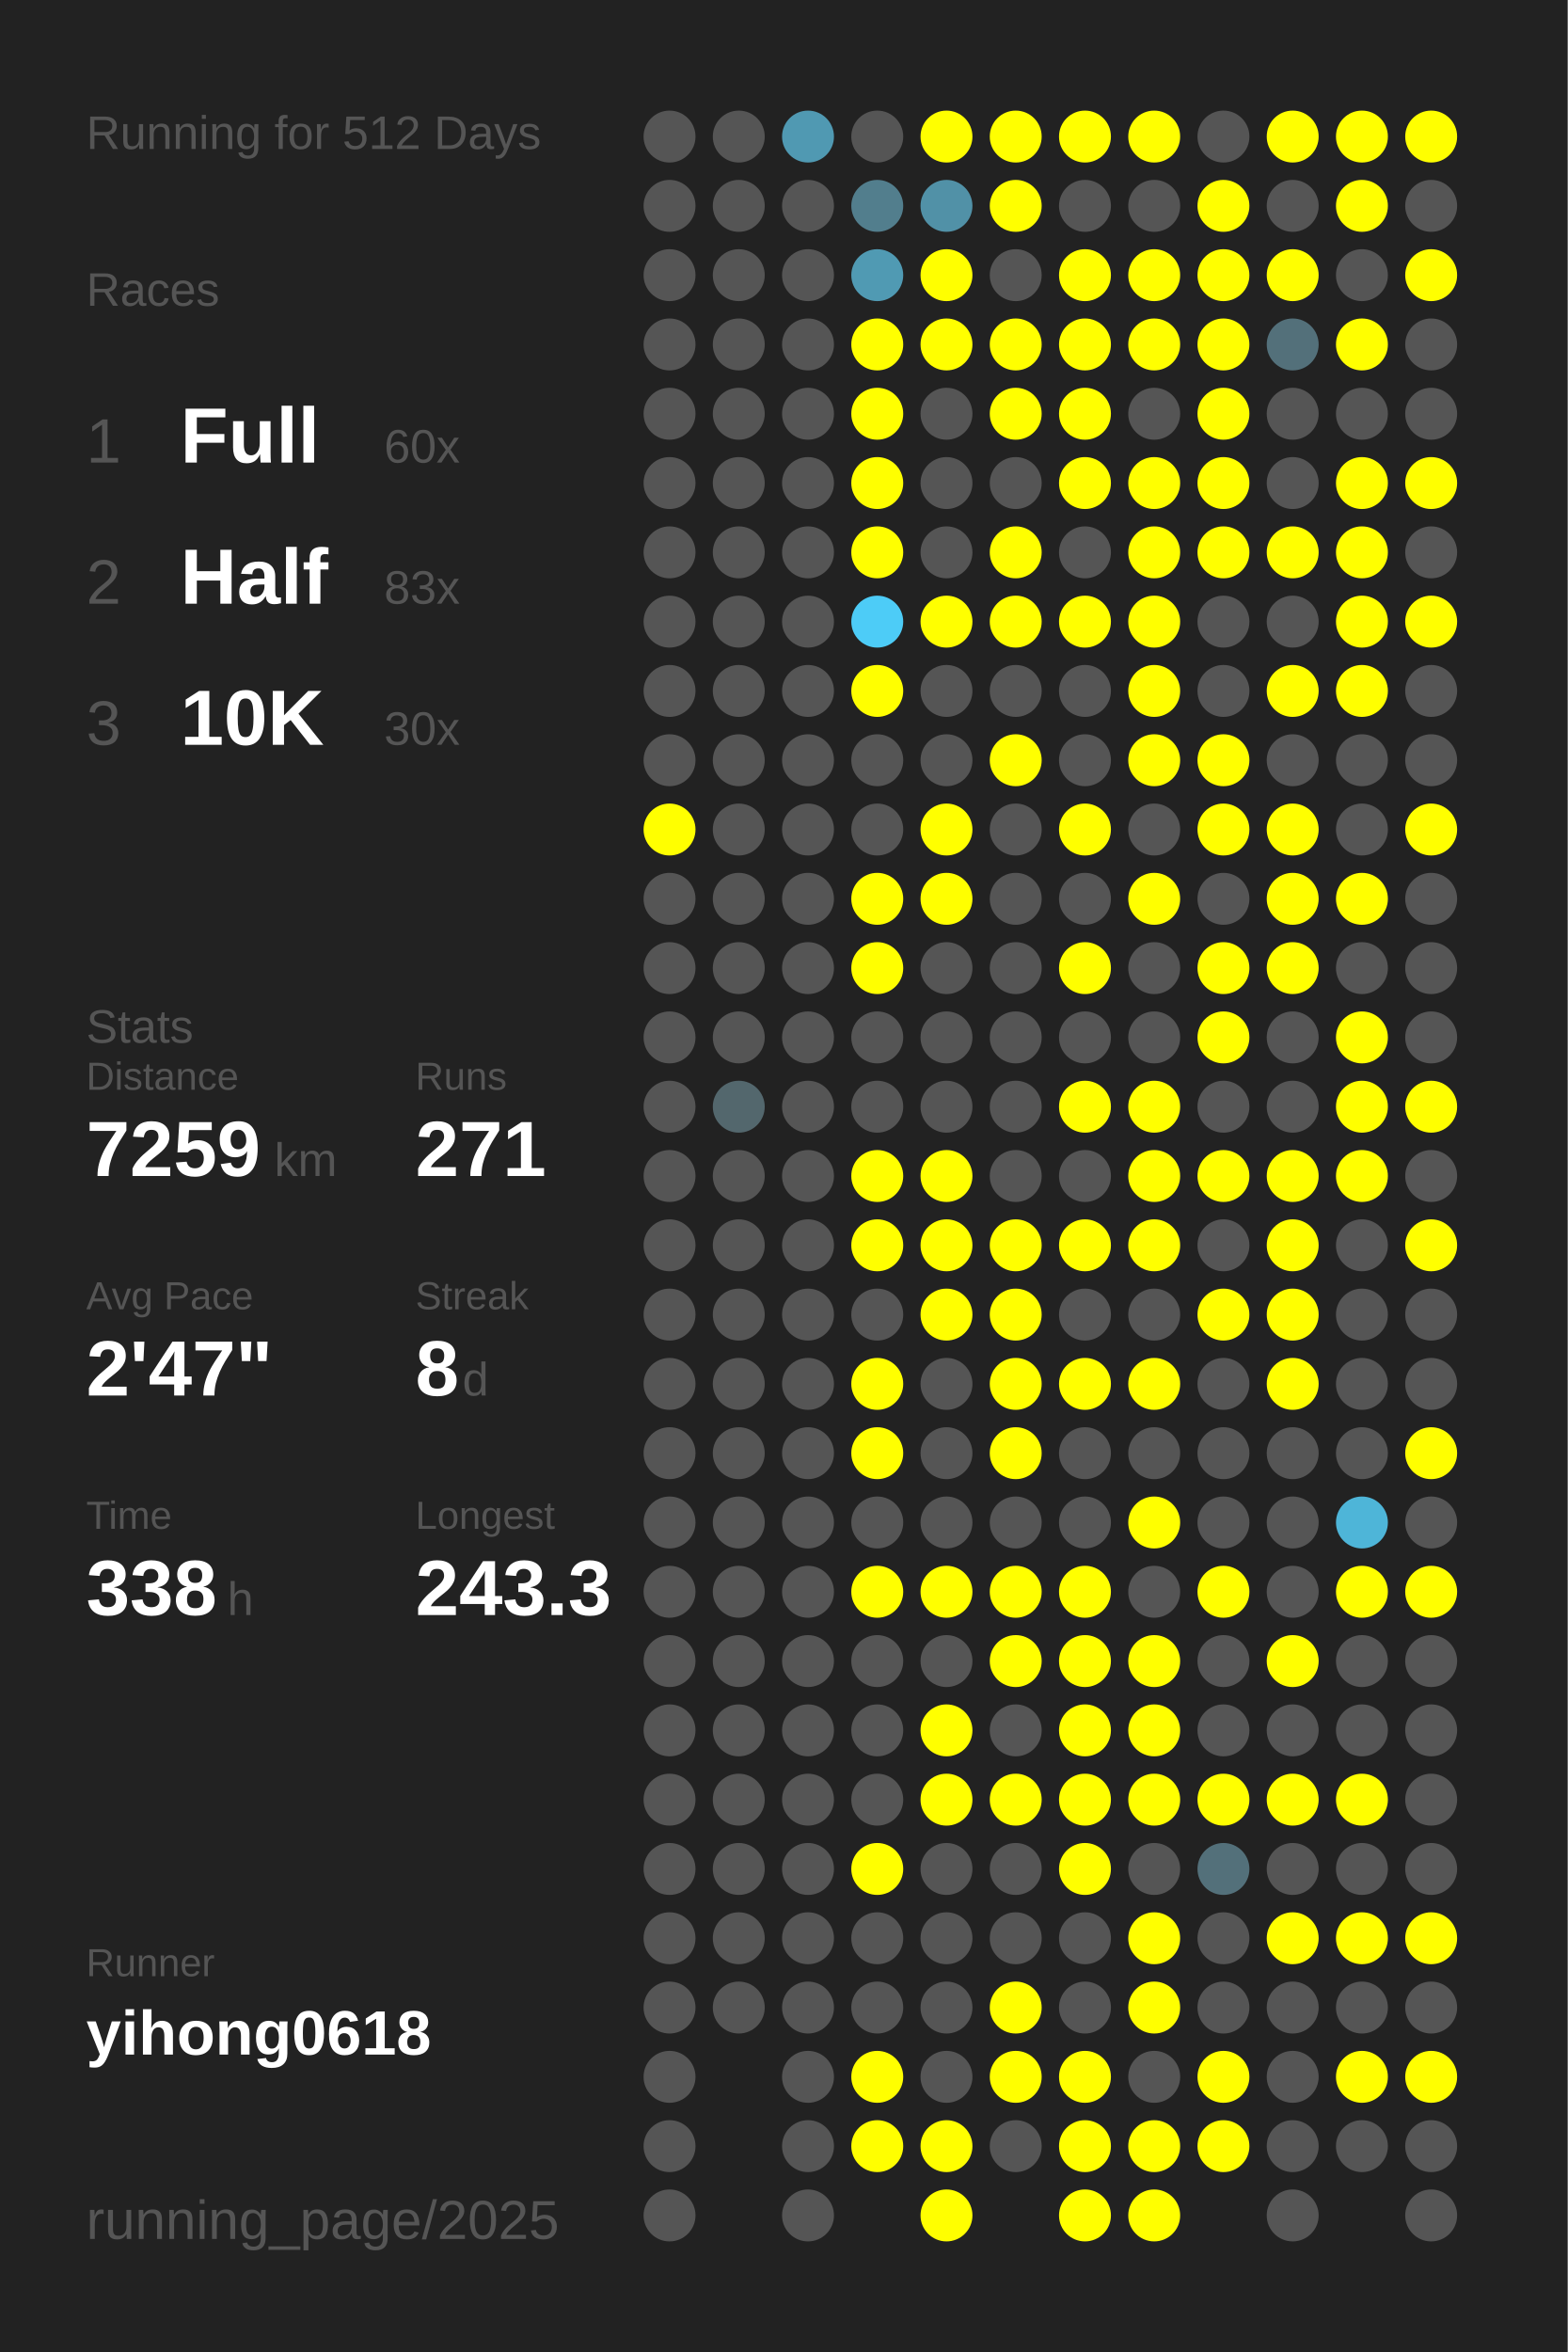
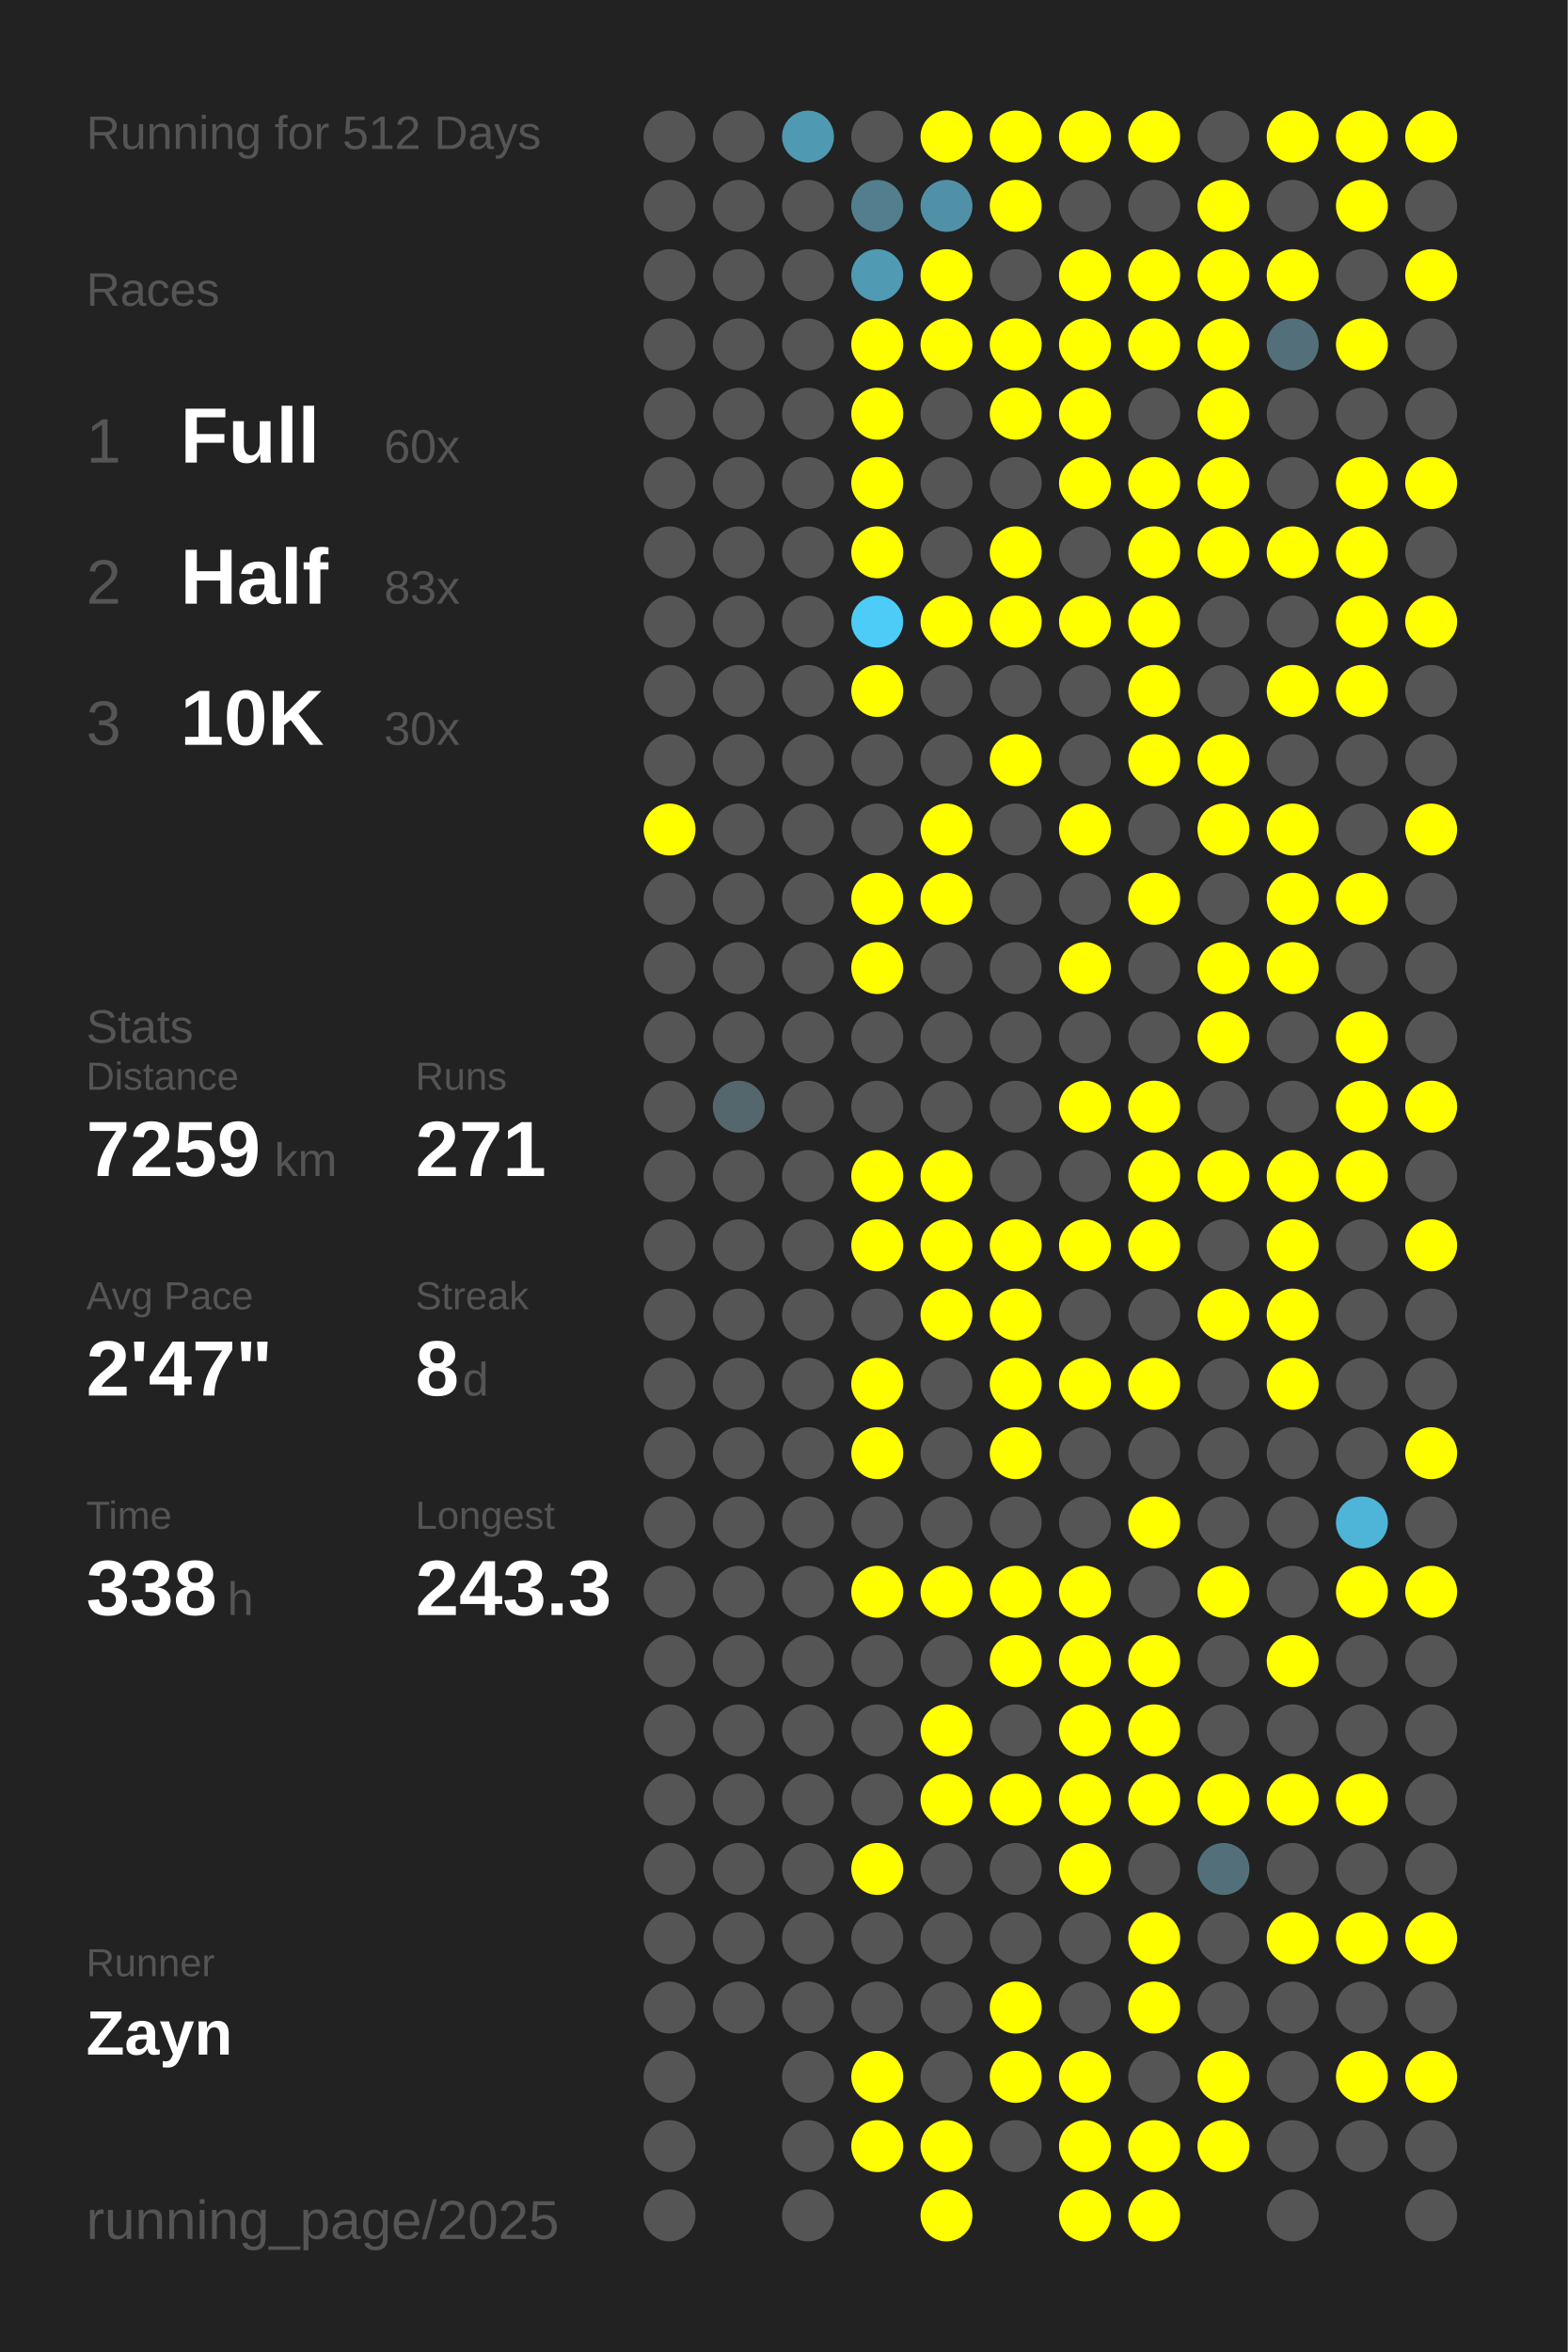
<svg xmlns="http://www.w3.org/2000/svg" baseProfile="full" height="300mm" version="1.1" viewBox="0,0,200,300" width="200mm">
  <defs />
  <rect fill="#222222" height="300" width="200" x="0" y="0" />
  <text fill="#555555" style="font-size:6px; font-family:Arial;" x="11" y="19">Running for 512 Days</text>
  <text fill="#555555" style="font-size:6px; font-family:Arial;" x="11" y="39">Races</text>
  <text fill="#555555" style="font-size:8px; font-family:Arial;" x="11" y="59">1</text>
  <text fill="#FFFFFF" style="font-size:10px; font-family:Arial; font-weight:bold;" x="23" y="59">Full</text>
  <text fill="#555555" style="font-size:6px; font-family:Arial;" x="49" y="59">60x</text>
  <text fill="#555555" style="font-size:8px; font-family:Arial;" x="11" y="77">2</text>
  <text fill="#FFFFFF" style="font-size:10px; font-family:Arial; font-weight:bold;" x="23" y="77">Half</text>
  <text fill="#555555" style="font-size:6px; font-family:Arial;" x="49" y="77">83x</text>
  <text fill="#555555" style="font-size:8px; font-family:Arial;" x="11" y="95">3</text>
  <text fill="#FFFFFF" style="font-size:10px; font-family:Arial; font-weight:bold;" x="23" y="95">10K</text>
  <text fill="#555555" style="font-size:6px; font-family:Arial;" x="49" y="95">30x</text>
  <text fill="#555555" style="font-size:6px; font-family:Arial;" x="11" y="133">Stats</text>
  <text fill="#555555" style="font-size:5px; font-family:Arial;" x="11" y="139">Distance</text>
  <text fill="#FFFFFF" style="font-size:10px; font-family:Arial; font-weight:bold;" x="11" y="150">7259</text>
  <text fill="#555555" style="font-size:6px; font-family:Arial;" x="35" y="150">km</text>
  <text fill="#555555" style="font-size:5px; font-family:Arial;" x="53" y="139">Runs</text>
  <text fill="#FFFFFF" style="font-size:10px; font-family:Arial; font-weight:bold;" x="53" y="150">271</text>
  <text fill="#555555" style="font-size:5px; font-family:Arial;" x="11" y="167">Avg Pace</text>
  <text fill="#FFFFFF" style="font-size:10px; font-family:Arial; font-weight:bold;" x="11" y="178">2'47"</text>
  <text fill="#555555" style="font-size:5px; font-family:Arial;" x="53" y="167">Streak</text>
  <text fill="#FFFFFF" style="font-size:10px; font-family:Arial; font-weight:bold;" x="53" y="178">8</text>
  <text fill="#555555" style="font-size:6px; font-family:Arial;" x="59" y="178">d</text>
  <text fill="#555555" style="font-size:5px; font-family:Arial;" x="11" y="195">Time</text>
  <text fill="#FFFFFF" style="font-size:10px; font-family:Arial; font-weight:bold;" x="11" y="206">338</text>
  <text fill="#555555" style="font-size:6px; font-family:Arial;" x="29" y="206">h</text>
  <text fill="#555555" style="font-size:5px; font-family:Arial;" x="53" y="195">Longest</text>
  <text fill="#FFFFFF" style="font-size:10px; font-family:Arial; font-weight:bold;" x="53" y="206">243.3</text>
  <text fill="#555555" style="font-size:5px; font-family:Arial;" x="11" y="252.065">Runner</text>
-   <text fill="#FFFFFF" style="font-size:8px; font-family:Arial; font-weight:bold;" x="11" y="262.065">yihong0618</text>
+   <text fill="#FFFFFF" style="font-size:8px; font-family:Arial; font-weight:bold;" x="11" y="262.065">Zayn</text>
  <text fill="#555555" style="font-size:7px; font-family:Arial;" x="11" y="285.581">running_page/2025</text>
  <circle cx="85.417" cy="17.419" fill="#555555" r="3.312" />
  <circle cx="85.417" cy="26.258" fill="#555555" r="3.312" />
  <circle cx="85.417" cy="35.097" fill="#555555" r="3.312" />
  <circle cx="85.417" cy="43.935" fill="#555555" r="3.312" />
  <circle cx="85.417" cy="52.774" fill="#555555" r="3.312" />
  <circle cx="85.417" cy="61.613" fill="#555555" r="3.312" />
  <circle cx="85.417" cy="70.452" fill="#555555" r="3.312" />
  <circle cx="85.417" cy="79.29" fill="#555555" r="3.312" />
  <circle cx="85.417" cy="88.129" fill="#555555" r="3.312" />
  <circle cx="85.417" cy="96.968" fill="#555555" r="3.312" />
  <circle cx="85.417" cy="105.806" fill="#FFFF00" r="3.312" />
  <circle cx="85.417" cy="114.645" fill="#555555" r="3.312" />
  <circle cx="85.417" cy="123.484" fill="#555555" r="3.312" />
  <circle cx="85.417" cy="132.323" fill="#555555" r="3.312" />
  <circle cx="85.417" cy="141.161" fill="#555555" r="3.312" />
  <circle cx="85.417" cy="150" fill="#555555" r="3.312" />
  <circle cx="85.417" cy="158.839" fill="#555555" r="3.312" />
  <circle cx="85.417" cy="167.677" fill="#555555" r="3.312" />
  <circle cx="85.417" cy="176.516" fill="#555555" r="3.312" />
  <circle cx="85.417" cy="185.355" fill="#555555" r="3.312" />
  <circle cx="85.417" cy="194.194" fill="#555555" r="3.312" />
  <circle cx="85.417" cy="203.032" fill="#555555" r="3.312" />
  <circle cx="85.417" cy="211.871" fill="#555555" r="3.312" />
  <circle cx="85.417" cy="220.71" fill="#555555" r="3.312" />
  <circle cx="85.417" cy="229.548" fill="#555555" r="3.312" />
  <circle cx="85.417" cy="238.387" fill="#555555" r="3.312" />
  <circle cx="85.417" cy="247.226" fill="#555555" r="3.312" />
  <circle cx="85.417" cy="256.065" fill="#555555" r="3.312" />
  <circle cx="85.417" cy="264.903" fill="#555555" r="3.312" />
  <circle cx="85.417" cy="273.742" fill="#555555" r="3.312" />
  <circle cx="85.417" cy="282.581" fill="#555555" r="3.312" />
  <circle cx="94.25" cy="17.419" fill="#555555" r="3.312" />
  <circle cx="94.25" cy="26.258" fill="#555555" r="3.312" />
  <circle cx="94.25" cy="35.097" fill="#555555" r="3.312" />
  <circle cx="94.25" cy="43.935" fill="#555555" r="3.312" />
  <circle cx="94.25" cy="52.774" fill="#555555" r="3.312" />
  <circle cx="94.25" cy="61.613" fill="#555555" r="3.312" />
  <circle cx="94.25" cy="70.452" fill="#555555" r="3.312" />
  <circle cx="94.25" cy="79.29" fill="#555555" r="3.312" />
  <circle cx="94.25" cy="88.129" fill="#555555" r="3.312" />
  <circle cx="94.25" cy="96.968" fill="#555555" r="3.312" />
  <circle cx="94.25" cy="105.806" fill="#555555" r="3.312" />
  <circle cx="94.25" cy="114.645" fill="#555555" r="3.312" />
  <circle cx="94.25" cy="123.484" fill="#555555" r="3.312" />
  <circle cx="94.25" cy="132.323" fill="#555555" r="3.312" />
  <circle cx="94.25" cy="141.161" fill="#53676d" r="3.312" />
  <circle cx="94.25" cy="150" fill="#555555" r="3.312" />
  <circle cx="94.25" cy="158.839" fill="#555555" r="3.312" />
  <circle cx="94.25" cy="167.677" fill="#555555" r="3.312" />
  <circle cx="94.25" cy="176.516" fill="#555555" r="3.312" />
  <circle cx="94.25" cy="185.355" fill="#555555" r="3.312" />
  <circle cx="94.25" cy="194.194" fill="#555555" r="3.312" />
  <circle cx="94.25" cy="203.032" fill="#555555" r="3.312" />
  <circle cx="94.25" cy="211.871" fill="#555555" r="3.312" />
  <circle cx="94.25" cy="220.71" fill="#555555" r="3.312" />
  <circle cx="94.25" cy="229.548" fill="#555555" r="3.312" />
  <circle cx="94.25" cy="238.387" fill="#555555" r="3.312" />
  <circle cx="94.25" cy="247.226" fill="#555555" r="3.312" />
  <circle cx="94.25" cy="256.065" fill="#555555" r="3.312" />
  <circle cx="103.083" cy="17.419" fill="#5099b2" r="3.312" />
  <circle cx="103.083" cy="26.258" fill="#555555" r="3.312" />
  <circle cx="103.083" cy="35.097" fill="#555555" r="3.312" />
  <circle cx="103.083" cy="43.935" fill="#555555" r="3.312" />
  <circle cx="103.083" cy="52.774" fill="#555555" r="3.312" />
  <circle cx="103.083" cy="61.613" fill="#555555" r="3.312" />
  <circle cx="103.083" cy="70.452" fill="#555555" r="3.312" />
  <circle cx="103.083" cy="79.29" fill="#555555" r="3.312" />
  <circle cx="103.083" cy="88.129" fill="#555555" r="3.312" />
  <circle cx="103.083" cy="96.968" fill="#555555" r="3.312" />
  <circle cx="103.083" cy="105.806" fill="#555555" r="3.312" />
  <circle cx="103.083" cy="114.645" fill="#555555" r="3.312" />
  <circle cx="103.083" cy="123.484" fill="#555555" r="3.312" />
  <circle cx="103.083" cy="132.323" fill="#555555" r="3.312" />
  <circle cx="103.083" cy="141.161" fill="#555555" r="3.312" />
  <circle cx="103.083" cy="150" fill="#555555" r="3.312" />
  <circle cx="103.083" cy="158.839" fill="#555555" r="3.312" />
  <circle cx="103.083" cy="167.677" fill="#555555" r="3.312" />
  <circle cx="103.083" cy="176.516" fill="#555555" r="3.312" />
  <circle cx="103.083" cy="185.355" fill="#555555" r="3.312" />
  <circle cx="103.083" cy="194.194" fill="#555555" r="3.312" />
  <circle cx="103.083" cy="203.032" fill="#555555" r="3.312" />
  <circle cx="103.083" cy="211.871" fill="#555555" r="3.312" />
  <circle cx="103.083" cy="220.71" fill="#555555" r="3.312" />
  <circle cx="103.083" cy="229.548" fill="#555555" r="3.312" />
  <circle cx="103.083" cy="238.387" fill="#555555" r="3.312" />
  <circle cx="103.083" cy="247.226" fill="#555555" r="3.312" />
  <circle cx="103.083" cy="256.065" fill="#555555" r="3.312" />
  <circle cx="103.083" cy="264.903" fill="#555555" r="3.312" />
  <circle cx="103.083" cy="273.742" fill="#555555" r="3.312" />
  <circle cx="103.083" cy="282.581" fill="#555555" r="3.312" />
  <circle cx="111.917" cy="17.419" fill="#555555" r="3.312" />
  <circle cx="111.917" cy="26.258" fill="#527e8d" r="3.312" />
  <circle cx="111.917" cy="35.097" fill="#509ab3" r="3.312" />
  <circle cx="111.917" cy="43.935" fill="#FFFF00" r="3.312" />
  <circle cx="111.917" cy="52.774" fill="#FFFF00" r="3.312" />
  <circle cx="111.917" cy="61.613" fill="#FFFF00" r="3.312" />
  <circle cx="111.917" cy="70.452" fill="#FFFF00" r="3.312" />
  <circle cx="111.917" cy="79.29" fill="#4dccf7" r="3.312" />
  <circle cx="111.917" cy="88.129" fill="#FFFF00" r="3.312" />
  <circle cx="111.917" cy="96.968" fill="#555555" r="3.312" />
  <circle cx="111.917" cy="105.806" fill="#555555" r="3.312" />
  <circle cx="111.917" cy="114.645" fill="#FFFF00" r="3.312" />
  <circle cx="111.917" cy="123.484" fill="#FFFF00" r="3.312" />
  <circle cx="111.917" cy="132.323" fill="#555555" r="3.312" />
  <circle cx="111.917" cy="141.161" fill="#555555" r="3.312" />
  <circle cx="111.917" cy="150" fill="#FFFF00" r="3.312" />
  <circle cx="111.917" cy="158.839" fill="#FFFF00" r="3.312" />
  <circle cx="111.917" cy="167.677" fill="#555555" r="3.312" />
  <circle cx="111.917" cy="176.516" fill="#FFFF00" r="3.312" />
  <circle cx="111.917" cy="185.355" fill="#FFFF00" r="3.312" />
  <circle cx="111.917" cy="194.194" fill="#555555" r="3.312" />
  <circle cx="111.917" cy="203.032" fill="#FFFF00" r="3.312" />
  <circle cx="111.917" cy="211.871" fill="#555555" r="3.312" />
  <circle cx="111.917" cy="220.71" fill="#555555" r="3.312" />
  <circle cx="111.917" cy="229.548" fill="#555555" r="3.312" />
  <circle cx="111.917" cy="238.387" fill="#FFFF00" r="3.312" />
  <circle cx="111.917" cy="247.226" fill="#555555" r="3.312" />
  <circle cx="111.917" cy="256.065" fill="#555555" r="3.312" />
  <circle cx="111.917" cy="264.903" fill="#FFFF00" r="3.312" />
  <circle cx="111.917" cy="273.742" fill="#FFFF00" r="3.312" />
  <circle cx="120.75" cy="17.419" fill="#FFFF00" r="3.312" />
  <circle cx="120.75" cy="26.258" fill="#5191a7" r="3.312" />
  <circle cx="120.75" cy="35.097" fill="#FFFF00" r="3.312" />
  <circle cx="120.75" cy="43.935" fill="#FFFF00" r="3.312" />
  <circle cx="120.75" cy="52.774" fill="#555555" r="3.312" />
  <circle cx="120.75" cy="61.613" fill="#555555" r="3.312" />
  <circle cx="120.75" cy="70.452" fill="#555555" r="3.312" />
  <circle cx="120.75" cy="79.29" fill="#FFFF00" r="3.312" />
  <circle cx="120.75" cy="88.129" fill="#555555" r="3.312" />
  <circle cx="120.75" cy="96.968" fill="#555555" r="3.312" />
  <circle cx="120.75" cy="105.806" fill="#FFFF00" r="3.312" />
  <circle cx="120.75" cy="114.645" fill="#FFFF00" r="3.312" />
  <circle cx="120.75" cy="123.484" fill="#555555" r="3.312" />
  <circle cx="120.75" cy="132.323" fill="#555555" r="3.312" />
  <circle cx="120.75" cy="141.161" fill="#555555" r="3.312" />
  <circle cx="120.75" cy="150" fill="#FFFF00" r="3.312" />
  <circle cx="120.75" cy="158.839" fill="#FFFF00" r="3.312" />
  <circle cx="120.75" cy="167.677" fill="#FFFF00" r="3.312" />
  <circle cx="120.75" cy="176.516" fill="#555555" r="3.312" />
  <circle cx="120.75" cy="185.355" fill="#555555" r="3.312" />
  <circle cx="120.75" cy="194.194" fill="#555555" r="3.312" />
  <circle cx="120.75" cy="203.032" fill="#FFFF00" r="3.312" />
  <circle cx="120.75" cy="211.871" fill="#555555" r="3.312" />
  <circle cx="120.75" cy="220.71" fill="#FFFF00" r="3.312" />
  <circle cx="120.75" cy="229.548" fill="#FFFF00" r="3.312" />
  <circle cx="120.75" cy="238.387" fill="#555555" r="3.312" />
  <circle cx="120.75" cy="247.226" fill="#555555" r="3.312" />
  <circle cx="120.75" cy="256.065" fill="#555555" r="3.312" />
  <circle cx="120.75" cy="264.903" fill="#555555" r="3.312" />
  <circle cx="120.75" cy="273.742" fill="#FFFF00" r="3.312" />
  <circle cx="120.75" cy="282.581" fill="#FFFF00" r="3.312" />
  <circle cx="129.583" cy="17.419" fill="#FFFF00" r="3.312" />
  <circle cx="129.583" cy="26.258" fill="#FFFF00" r="3.312" />
  <circle cx="129.583" cy="35.097" fill="#555555" r="3.312" />
  <circle cx="129.583" cy="43.935" fill="#FFFF00" r="3.312" />
  <circle cx="129.583" cy="52.774" fill="#FFFF00" r="3.312" />
  <circle cx="129.583" cy="61.613" fill="#555555" r="3.312" />
  <circle cx="129.583" cy="70.452" fill="#FFFF00" r="3.312" />
  <circle cx="129.583" cy="79.29" fill="#FFFF00" r="3.312" />
  <circle cx="129.583" cy="88.129" fill="#555555" r="3.312" />
  <circle cx="129.583" cy="96.968" fill="#FFFF00" r="3.312" />
  <circle cx="129.583" cy="105.806" fill="#555555" r="3.312" />
  <circle cx="129.583" cy="114.645" fill="#555555" r="3.312" />
  <circle cx="129.583" cy="123.484" fill="#555555" r="3.312" />
  <circle cx="129.583" cy="132.323" fill="#555555" r="3.312" />
  <circle cx="129.583" cy="141.161" fill="#555555" r="3.312" />
  <circle cx="129.583" cy="150" fill="#555555" r="3.312" />
  <circle cx="129.583" cy="158.839" fill="#FFFF00" r="3.312" />
  <circle cx="129.583" cy="167.677" fill="#FFFF00" r="3.312" />
  <circle cx="129.583" cy="176.516" fill="#FFFF00" r="3.312" />
  <circle cx="129.583" cy="185.355" fill="#FFFF00" r="3.312" />
  <circle cx="129.583" cy="194.194" fill="#555555" r="3.312" />
  <circle cx="129.583" cy="203.032" fill="#FFFF00" r="3.312" />
  <circle cx="129.583" cy="211.871" fill="#FFFF00" r="3.312" />
  <circle cx="129.583" cy="220.71" fill="#555555" r="3.312" />
  <circle cx="129.583" cy="229.548" fill="#FFFF00" r="3.312" />
  <circle cx="129.583" cy="238.387" fill="#555555" r="3.312" />
  <circle cx="129.583" cy="247.226" fill="#555555" r="3.312" />
  <circle cx="129.583" cy="256.065" fill="#FFFF00" r="3.312" />
  <circle cx="129.583" cy="264.903" fill="#FFFF00" r="3.312" />
  <circle cx="129.583" cy="273.742" fill="#555555" r="3.312" />
  <circle cx="138.417" cy="17.419" fill="#FFFF00" r="3.312" />
  <circle cx="138.417" cy="26.258" fill="#555555" r="3.312" />
  <circle cx="138.417" cy="35.097" fill="#FFFF00" r="3.312" />
  <circle cx="138.417" cy="43.935" fill="#FFFF00" r="3.312" />
  <circle cx="138.417" cy="52.774" fill="#FFFF00" r="3.312" />
  <circle cx="138.417" cy="61.613" fill="#FFFF00" r="3.312" />
  <circle cx="138.417" cy="70.452" fill="#555555" r="3.312" />
  <circle cx="138.417" cy="79.29" fill="#FFFF00" r="3.312" />
  <circle cx="138.417" cy="88.129" fill="#555555" r="3.312" />
  <circle cx="138.417" cy="96.968" fill="#555555" r="3.312" />
  <circle cx="138.417" cy="105.806" fill="#FFFF00" r="3.312" />
  <circle cx="138.417" cy="114.645" fill="#555555" r="3.312" />
  <circle cx="138.417" cy="123.484" fill="#FFFF00" r="3.312" />
  <circle cx="138.417" cy="132.323" fill="#555555" r="3.312" />
  <circle cx="138.417" cy="141.161" fill="#FFFF00" r="3.312" />
  <circle cx="138.417" cy="150" fill="#555555" r="3.312" />
  <circle cx="138.417" cy="158.839" fill="#FFFF00" r="3.312" />
  <circle cx="138.417" cy="167.677" fill="#555555" r="3.312" />
  <circle cx="138.417" cy="176.516" fill="#FFFF00" r="3.312" />
  <circle cx="138.417" cy="185.355" fill="#555555" r="3.312" />
  <circle cx="138.417" cy="194.194" fill="#555555" r="3.312" />
  <circle cx="138.417" cy="203.032" fill="#FFFF00" r="3.312" />
  <circle cx="138.417" cy="211.871" fill="#FFFF00" r="3.312" />
  <circle cx="138.417" cy="220.71" fill="#FFFF00" r="3.312" />
  <circle cx="138.417" cy="229.548" fill="#FFFF00" r="3.312" />
  <circle cx="138.417" cy="238.387" fill="#FFFF00" r="3.312" />
  <circle cx="138.417" cy="247.226" fill="#555555" r="3.312" />
  <circle cx="138.417" cy="256.065" fill="#555555" r="3.312" />
  <circle cx="138.417" cy="264.903" fill="#FFFF00" r="3.312" />
  <circle cx="138.417" cy="273.742" fill="#FFFF00" r="3.312" />
  <circle cx="138.417" cy="282.581" fill="#FFFF00" r="3.312" />
  <circle cx="147.25" cy="17.419" fill="#FFFF00" r="3.312" />
  <circle cx="147.25" cy="26.258" fill="#555555" r="3.312" />
  <circle cx="147.25" cy="35.097" fill="#FFFF00" r="3.312" />
  <circle cx="147.25" cy="43.935" fill="#FFFF00" r="3.312" />
  <circle cx="147.25" cy="52.774" fill="#555555" r="3.312" />
  <circle cx="147.25" cy="61.613" fill="#FFFF00" r="3.312" />
  <circle cx="147.25" cy="70.452" fill="#FFFF00" r="3.312" />
  <circle cx="147.25" cy="79.29" fill="#FFFF00" r="3.312" />
  <circle cx="147.25" cy="88.129" fill="#FFFF00" r="3.312" />
  <circle cx="147.25" cy="96.968" fill="#FFFF00" r="3.312" />
  <circle cx="147.25" cy="105.806" fill="#555555" r="3.312" />
  <circle cx="147.25" cy="114.645" fill="#FFFF00" r="3.312" />
  <circle cx="147.25" cy="123.484" fill="#555555" r="3.312" />
  <circle cx="147.25" cy="132.323" fill="#555555" r="3.312" />
  <circle cx="147.25" cy="141.161" fill="#FFFF00" r="3.312" />
  <circle cx="147.25" cy="150" fill="#FFFF00" r="3.312" />
  <circle cx="147.25" cy="158.839" fill="#FFFF00" r="3.312" />
  <circle cx="147.25" cy="167.677" fill="#555555" r="3.312" />
  <circle cx="147.25" cy="176.516" fill="#FFFF00" r="3.312" />
  <circle cx="147.25" cy="185.355" fill="#555555" r="3.312" />
  <circle cx="147.25" cy="194.194" fill="#FFFF00" r="3.312" />
  <circle cx="147.25" cy="203.032" fill="#555555" r="3.312" />
  <circle cx="147.25" cy="211.871" fill="#FFFF00" r="3.312" />
  <circle cx="147.25" cy="220.71" fill="#FFFF00" r="3.312" />
  <circle cx="147.25" cy="229.548" fill="#FFFF00" r="3.312" />
  <circle cx="147.25" cy="238.387" fill="#555555" r="3.312" />
  <circle cx="147.25" cy="247.226" fill="#FFFF00" r="3.312" />
  <circle cx="147.25" cy="256.065" fill="#FFFF00" r="3.312" />
  <circle cx="147.25" cy="264.903" fill="#555555" r="3.312" />
  <circle cx="147.25" cy="273.742" fill="#FFFF00" r="3.312" />
  <circle cx="147.25" cy="282.581" fill="#FFFF00" r="3.312" />
  <circle cx="156.083" cy="17.419" fill="#555555" r="3.312" />
  <circle cx="156.083" cy="26.258" fill="#FFFF00" r="3.312" />
  <circle cx="156.083" cy="35.097" fill="#FFFF00" r="3.312" />
  <circle cx="156.083" cy="43.935" fill="#FFFF00" r="3.312" />
  <circle cx="156.083" cy="52.774" fill="#FFFF00" r="3.312" />
  <circle cx="156.083" cy="61.613" fill="#FFFF00" r="3.312" />
  <circle cx="156.083" cy="70.452" fill="#FFFF00" r="3.312" />
  <circle cx="156.083" cy="79.29" fill="#555555" r="3.312" />
  <circle cx="156.083" cy="88.129" fill="#555555" r="3.312" />
  <circle cx="156.083" cy="96.968" fill="#FFFF00" r="3.312" />
  <circle cx="156.083" cy="105.806" fill="#FFFF00" r="3.312" />
  <circle cx="156.083" cy="114.645" fill="#555555" r="3.312" />
  <circle cx="156.083" cy="123.484" fill="#FFFF00" r="3.312" />
  <circle cx="156.083" cy="132.323" fill="#FFFF00" r="3.312" />
  <circle cx="156.083" cy="141.161" fill="#555555" r="3.312" />
  <circle cx="156.083" cy="150" fill="#FFFF00" r="3.312" />
  <circle cx="156.083" cy="158.839" fill="#555555" r="3.312" />
  <circle cx="156.083" cy="167.677" fill="#FFFF00" r="3.312" />
  <circle cx="156.083" cy="176.516" fill="#555555" r="3.312" />
  <circle cx="156.083" cy="185.355" fill="#555555" r="3.312" />
  <circle cx="156.083" cy="194.194" fill="#555555" r="3.312" />
  <circle cx="156.083" cy="203.032" fill="#FFFF00" r="3.312" />
  <circle cx="156.083" cy="211.871" fill="#555555" r="3.312" />
  <circle cx="156.083" cy="220.71" fill="#555555" r="3.312" />
  <circle cx="156.083" cy="229.548" fill="#FFFF00" r="3.312" />
  <circle cx="156.083" cy="238.387" fill="#53707a" r="3.312" />
  <circle cx="156.083" cy="247.226" fill="#555555" r="3.312" />
  <circle cx="156.083" cy="256.065" fill="#555555" r="3.312" />
  <circle cx="156.083" cy="264.903" fill="#FFFF00" r="3.312" />
  <circle cx="156.083" cy="273.742" fill="#FFFF00" r="3.312" />
  <circle cx="164.917" cy="17.419" fill="#FFFF00" r="3.312" />
  <circle cx="164.917" cy="26.258" fill="#555555" r="3.312" />
  <circle cx="164.917" cy="35.097" fill="#FFFF00" r="3.312" />
  <circle cx="164.917" cy="43.935" fill="#53707a" r="3.312" />
  <circle cx="164.917" cy="52.774" fill="#555555" r="3.312" />
  <circle cx="164.917" cy="61.613" fill="#555555" r="3.312" />
  <circle cx="164.917" cy="70.452" fill="#FFFF00" r="3.312" />
  <circle cx="164.917" cy="79.29" fill="#555555" r="3.312" />
  <circle cx="164.917" cy="88.129" fill="#FFFF00" r="3.312" />
  <circle cx="164.917" cy="96.968" fill="#555555" r="3.312" />
  <circle cx="164.917" cy="105.806" fill="#FFFF00" r="3.312" />
  <circle cx="164.917" cy="114.645" fill="#FFFF00" r="3.312" />
  <circle cx="164.917" cy="123.484" fill="#FFFF00" r="3.312" />
  <circle cx="164.917" cy="132.323" fill="#555555" r="3.312" />
  <circle cx="164.917" cy="141.161" fill="#555555" r="3.312" />
  <circle cx="164.917" cy="150" fill="#FFFF00" r="3.312" />
  <circle cx="164.917" cy="158.839" fill="#FFFF00" r="3.312" />
  <circle cx="164.917" cy="167.677" fill="#FFFF00" r="3.312" />
  <circle cx="164.917" cy="176.516" fill="#FFFF00" r="3.312" />
  <circle cx="164.917" cy="185.355" fill="#555555" r="3.312" />
  <circle cx="164.917" cy="194.194" fill="#555555" r="3.312" />
  <circle cx="164.917" cy="203.032" fill="#555555" r="3.312" />
  <circle cx="164.917" cy="211.871" fill="#FFFF00" r="3.312" />
  <circle cx="164.917" cy="220.71" fill="#555555" r="3.312" />
  <circle cx="164.917" cy="229.548" fill="#FFFF00" r="3.312" />
  <circle cx="164.917" cy="238.387" fill="#555555" r="3.312" />
  <circle cx="164.917" cy="247.226" fill="#FFFF00" r="3.312" />
  <circle cx="164.917" cy="256.065" fill="#555555" r="3.312" />
  <circle cx="164.917" cy="264.903" fill="#555555" r="3.312" />
  <circle cx="164.917" cy="273.742" fill="#555555" r="3.312" />
  <circle cx="164.917" cy="282.581" fill="#555555" r="3.312" />
  <circle cx="173.75" cy="17.419" fill="#FFFF00" r="3.312" />
  <circle cx="173.75" cy="26.258" fill="#FFFF00" r="3.312" />
  <circle cx="173.75" cy="35.097" fill="#555555" r="3.312" />
  <circle cx="173.75" cy="43.935" fill="#FFFF00" r="3.312" />
  <circle cx="173.75" cy="52.774" fill="#555555" r="3.312" />
  <circle cx="173.75" cy="61.613" fill="#FFFF00" r="3.312" />
  <circle cx="173.75" cy="70.452" fill="#FFFF00" r="3.312" />
  <circle cx="173.75" cy="79.29" fill="#FFFF00" r="3.312" />
  <circle cx="173.75" cy="88.129" fill="#FFFF00" r="3.312" />
  <circle cx="173.75" cy="96.968" fill="#555555" r="3.312" />
  <circle cx="173.75" cy="105.806" fill="#555555" r="3.312" />
  <circle cx="173.75" cy="114.645" fill="#FFFF00" r="3.312" />
  <circle cx="173.75" cy="123.484" fill="#555555" r="3.312" />
  <circle cx="173.75" cy="132.323" fill="#FFFF00" r="3.312" />
  <circle cx="173.75" cy="141.161" fill="#FFFF00" r="3.312" />
  <circle cx="173.75" cy="150" fill="#FFFF00" r="3.312" />
  <circle cx="173.75" cy="158.839" fill="#555555" r="3.312" />
  <circle cx="173.75" cy="167.677" fill="#555555" r="3.312" />
  <circle cx="173.75" cy="176.516" fill="#555555" r="3.312" />
  <circle cx="173.75" cy="185.355" fill="#555555" r="3.312" />
  <circle cx="173.75" cy="194.194" fill="#4eb5d8" r="3.312" />
  <circle cx="173.75" cy="203.032" fill="#FFFF00" r="3.312" />
  <circle cx="173.75" cy="211.871" fill="#555555" r="3.312" />
  <circle cx="173.75" cy="220.71" fill="#555555" r="3.312" />
  <circle cx="173.75" cy="229.548" fill="#FFFF00" r="3.312" />
  <circle cx="173.75" cy="238.387" fill="#555555" r="3.312" />
  <circle cx="173.75" cy="247.226" fill="#FFFF00" r="3.312" />
  <circle cx="173.75" cy="256.065" fill="#555555" r="3.312" />
  <circle cx="173.75" cy="264.903" fill="#FFFF00" r="3.312" />
  <circle cx="173.75" cy="273.742" fill="#555555" r="3.312" />
  <circle cx="182.583" cy="17.419" fill="#FFFF00" r="3.312" />
  <circle cx="182.583" cy="26.258" fill="#555555" r="3.312" />
  <circle cx="182.583" cy="35.097" fill="#FFFF00" r="3.312" />
  <circle cx="182.583" cy="43.935" fill="#555555" r="3.312" />
  <circle cx="182.583" cy="52.774" fill="#555555" r="3.312" />
  <circle cx="182.583" cy="61.613" fill="#FFFF00" r="3.312" />
  <circle cx="182.583" cy="70.452" fill="#555555" r="3.312" />
  <circle cx="182.583" cy="79.29" fill="#FFFF00" r="3.312" />
  <circle cx="182.583" cy="88.129" fill="#555555" r="3.312" />
  <circle cx="182.583" cy="96.968" fill="#555555" r="3.312" />
  <circle cx="182.583" cy="105.806" fill="#FFFF00" r="3.312" />
  <circle cx="182.583" cy="114.645" fill="#555555" r="3.312" />
  <circle cx="182.583" cy="123.484" fill="#555555" r="3.312" />
  <circle cx="182.583" cy="132.323" fill="#555555" r="3.312" />
  <circle cx="182.583" cy="141.161" fill="#FFFF00" r="3.312" />
  <circle cx="182.583" cy="150" fill="#555555" r="3.312" />
  <circle cx="182.583" cy="158.839" fill="#FFFF00" r="3.312" />
  <circle cx="182.583" cy="167.677" fill="#555555" r="3.312" />
  <circle cx="182.583" cy="176.516" fill="#555555" r="3.312" />
  <circle cx="182.583" cy="185.355" fill="#FFFF00" r="3.312" />
  <circle cx="182.583" cy="194.194" fill="#555555" r="3.312" />
  <circle cx="182.583" cy="203.032" fill="#FFFF00" r="3.312" />
  <circle cx="182.583" cy="211.871" fill="#555555" r="3.312" />
  <circle cx="182.583" cy="220.71" fill="#555555" r="3.312" />
  <circle cx="182.583" cy="229.548" fill="#555555" r="3.312" />
  <circle cx="182.583" cy="238.387" fill="#555555" r="3.312" />
  <circle cx="182.583" cy="247.226" fill="#FFFF00" r="3.312" />
  <circle cx="182.583" cy="256.065" fill="#555555" r="3.312" />
  <circle cx="182.583" cy="264.903" fill="#FFFF00" r="3.312" />
  <circle cx="182.583" cy="273.742" fill="#555555" r="3.312" />
  <circle cx="182.583" cy="282.581" fill="#555555" r="3.312" />
</svg>
